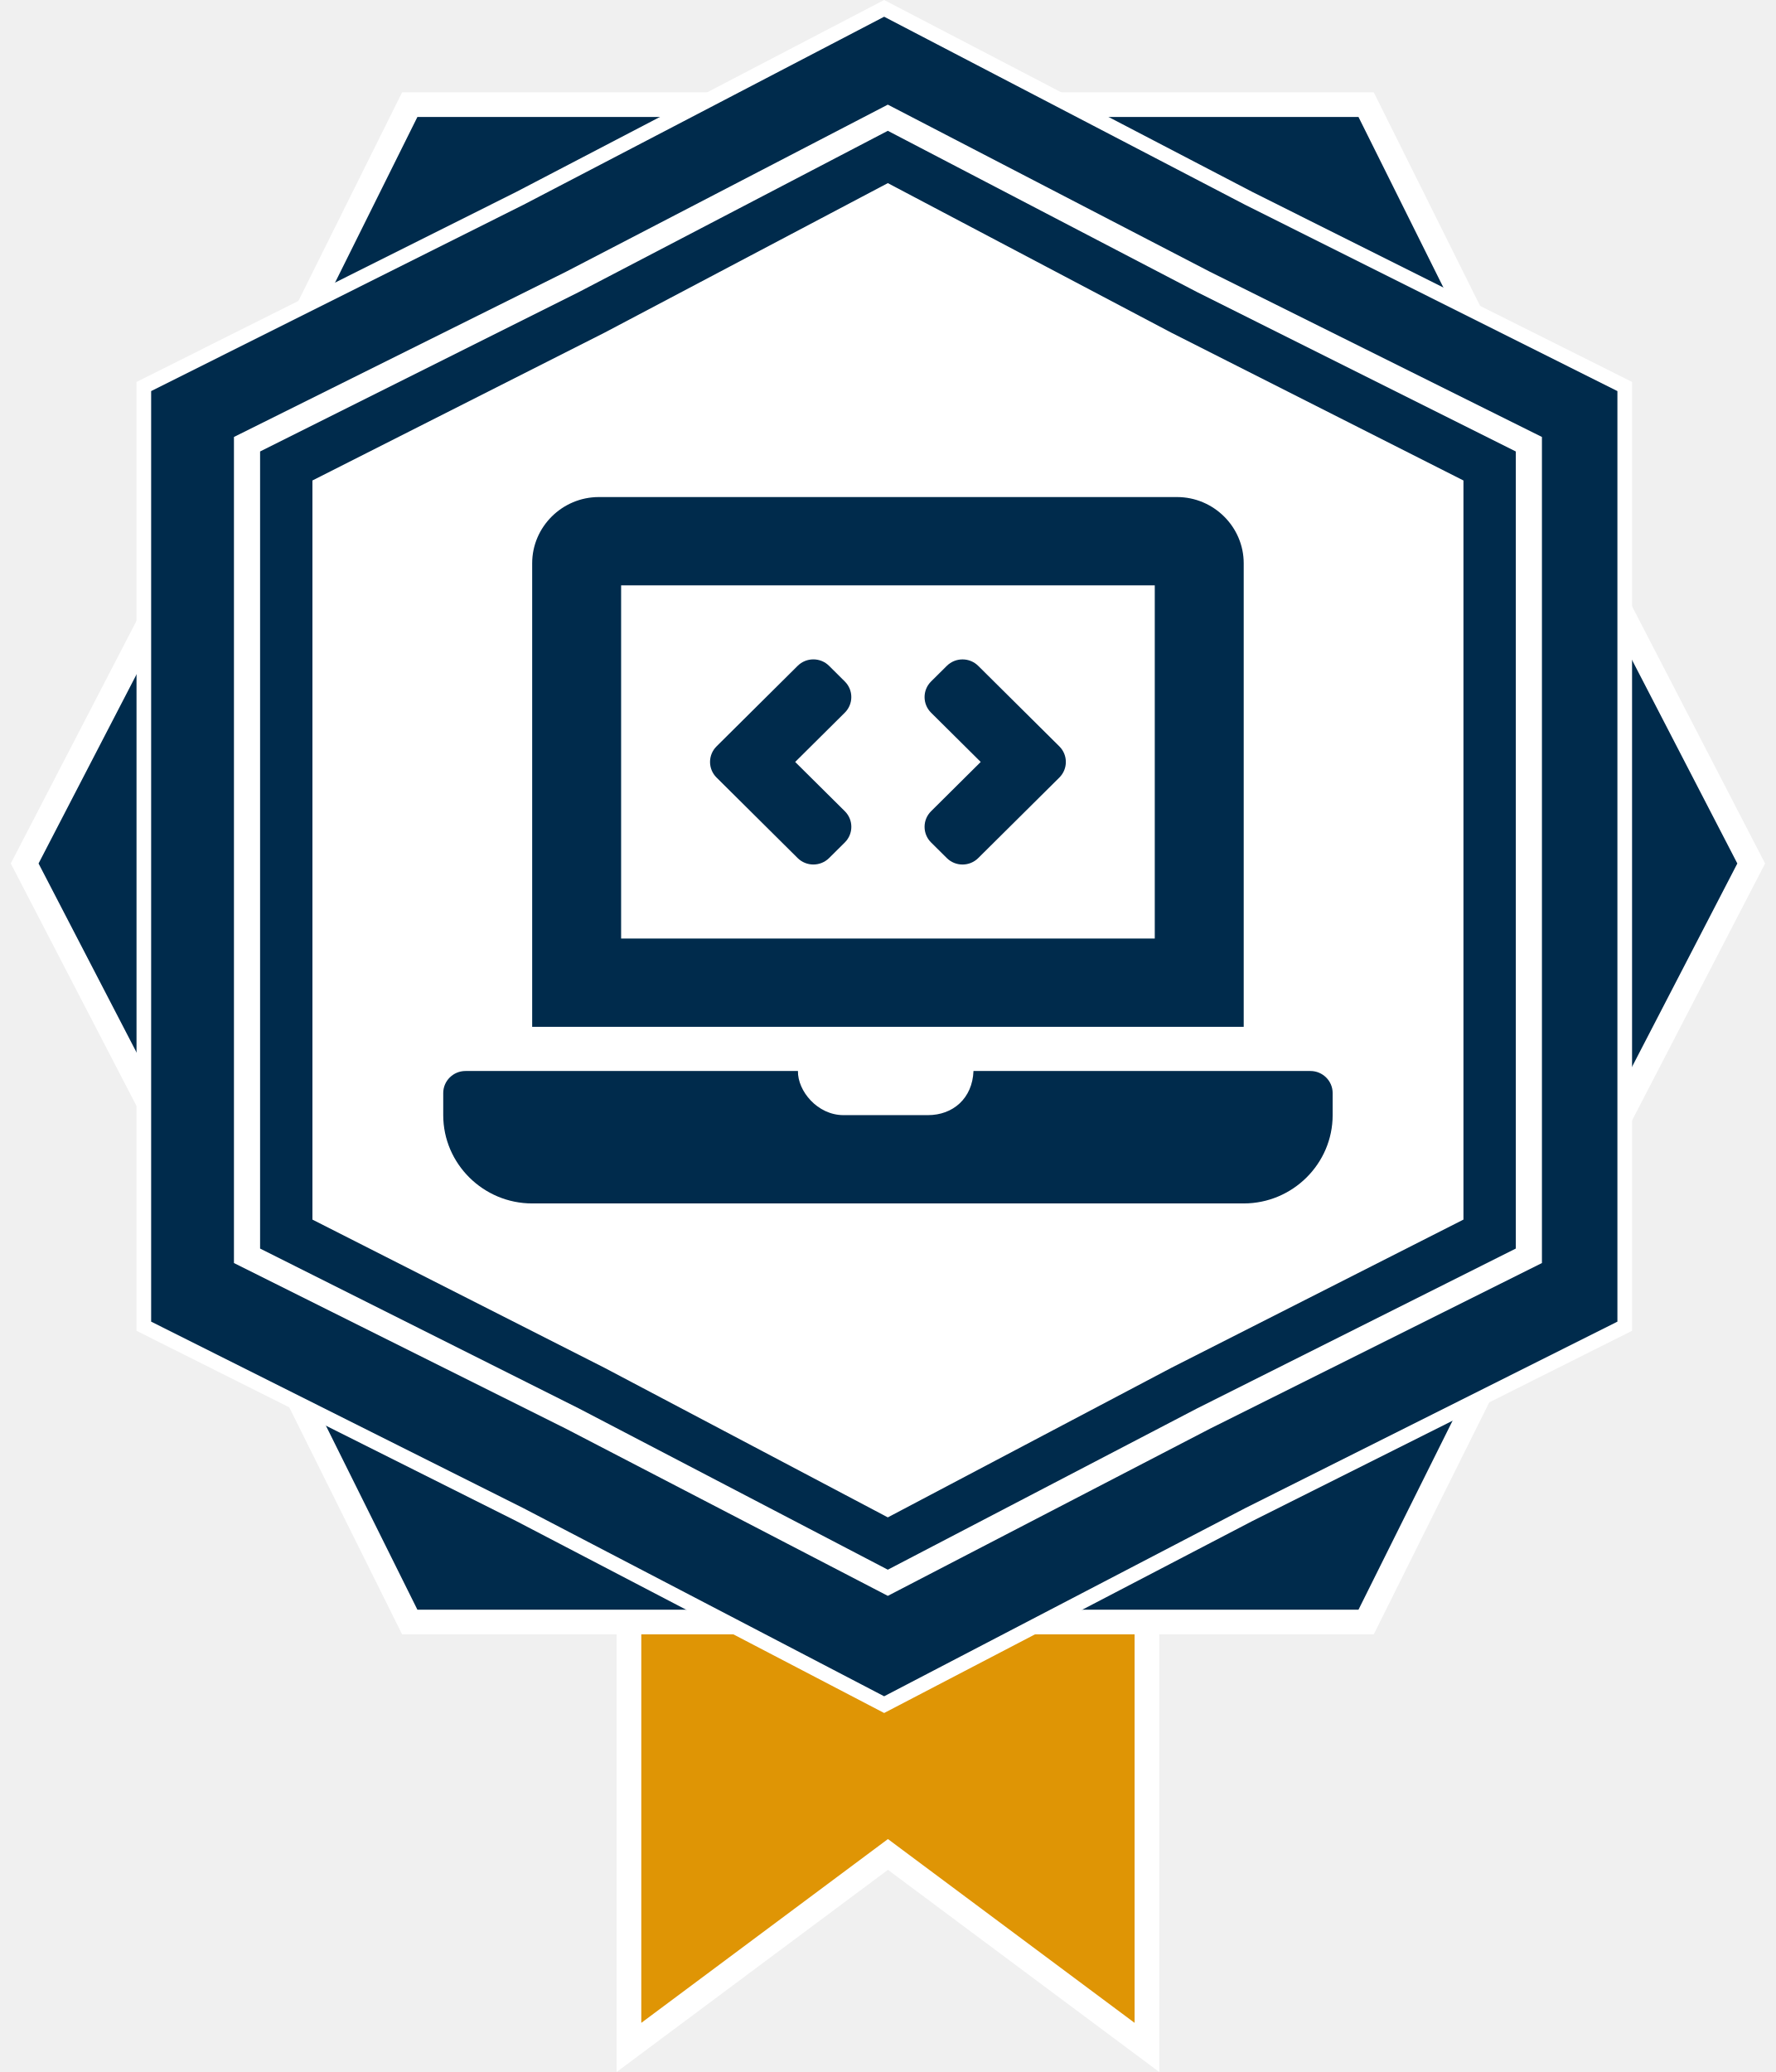
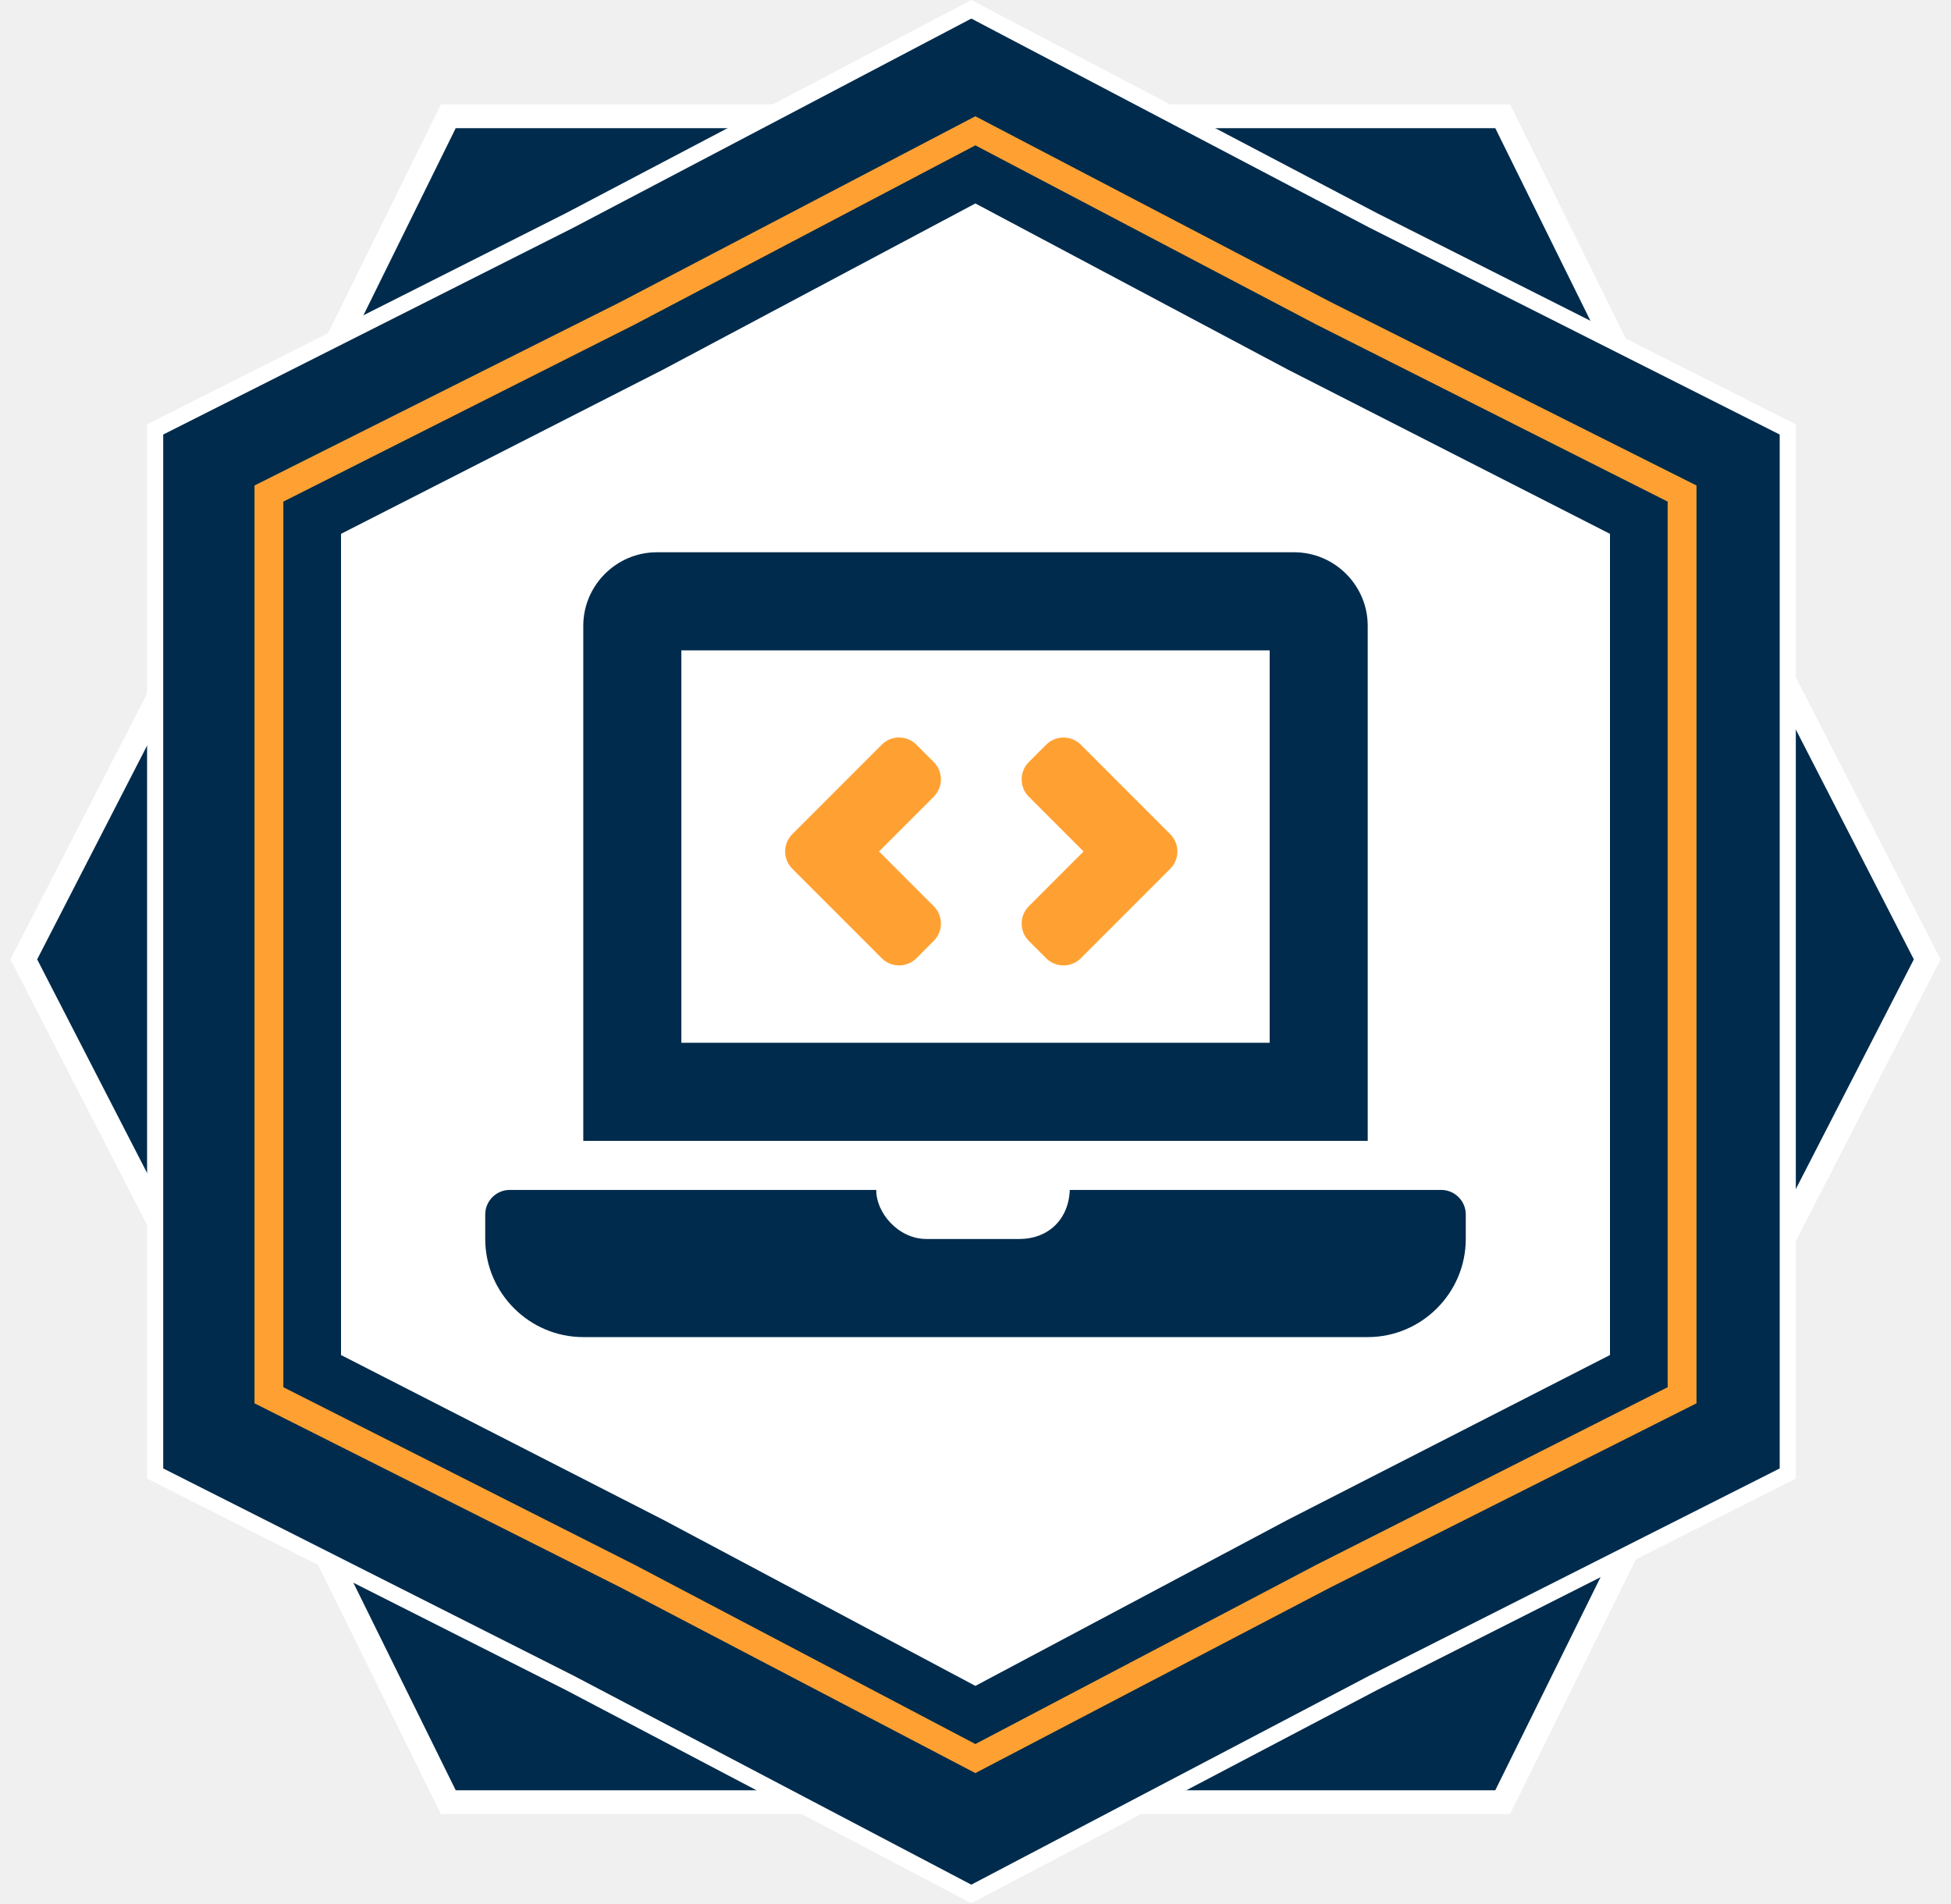
- <svg xmlns="http://www.w3.org/2000/svg" width="72" height="84" viewBox="0 0 72 84" fill="none">
-   <path d="M36.299 75.403L36 75.18L35.701 75.403L25.5 83.004V62.5H46.5V83.004L36.299 75.403Z" fill="#DF9505" stroke="white" />
-   <path d="M55.387 65.758H16.613L8.851 50.146L1 35.006L8.851 19.854L16.613 4.242H55.387L63.16 19.854L71 35.006L63.16 50.146L55.387 65.758Z" fill="#002B4C" stroke="white" stroke-miterlimit="10" />
-   <path d="M5.535 53.951V15.484L20.923 7.784L35.846 0L50.78 7.784L66.169 15.484V53.951L50.78 61.661L35.846 69.446L20.923 61.661L5.535 53.951Z" fill="white" />
-   <path d="M6.128 53.58V15.855L21.22 8.303L35.846 0.678L50.483 8.303L65.575 15.855V53.58L50.483 61.142L35.846 68.768L21.22 61.142L6.128 53.58Z" fill="#002B4C" />
-   <path d="M9.485 51.204V17.715L22.943 11.019L35.995 4.242L49.057 11.019L62.515 17.715V51.204L49.057 57.92L35.995 64.697L22.943 57.92L9.485 51.204Z" fill="white" />
-   <path d="M10.545 50.617V18.303L23.465 11.842L35.995 5.303L48.535 11.842L61.455 18.303V50.617L48.535 57.097L35.995 63.636L23.465 57.097L10.545 50.617Z" fill="#002B4C" />
-   <path d="M12.667 49.443V19.479L24.509 13.487L35.995 7.424L47.49 13.487L59.333 19.479V49.443L47.49 55.452L35.995 61.515L24.509 55.452L12.667 49.443Z" fill="white" />
-   <path d="M32.339 34.786C32.691 35.135 33.262 35.135 33.614 34.786L34.252 34.153C34.604 33.803 34.604 33.237 34.252 32.887L32.239 30.89L34.251 28.892C34.603 28.543 34.603 27.976 34.251 27.627L33.614 26.994C33.262 26.644 32.691 26.644 32.339 26.994L29.052 30.257C28.699 30.607 28.699 31.173 29.052 31.523L32.339 34.786ZM37.749 34.154L38.386 34.786C38.738 35.136 39.309 35.136 39.661 34.786L42.949 31.523C43.301 31.174 43.301 30.607 42.949 30.258L39.661 26.995C39.309 26.645 38.738 26.645 38.386 26.995L37.749 27.627C37.397 27.977 37.397 28.543 37.749 28.893L39.761 30.89L37.749 32.888C37.397 33.237 37.397 33.804 37.749 34.154ZM53.129 43.419H39.468C39.426 44.526 38.639 45.208 37.623 45.208H34.197C33.144 45.208 32.337 44.231 32.351 43.419H18.871C18.375 43.419 17.97 43.821 17.97 44.313V45.208C17.97 47.177 19.593 48.788 21.576 48.788H50.424C52.408 48.788 54.03 47.177 54.03 45.208V44.313C54.03 43.821 53.625 43.419 53.129 43.419ZM50.424 22.836C50.424 21.36 49.207 20.151 47.72 20.151H24.28C22.793 20.151 21.576 21.36 21.576 22.836V41.629H50.424V22.836ZM46.818 38.049H25.182V23.731H46.818V38.049Z" fill="#002B4C" />
+ <svg xmlns="http://www.w3.org/2000/svg" width="82" height="80" viewBox="0 0 82 80" fill="none">
+   <path d="M63.157 75.751H18.843L9.973 57.767L1 40.326L9.973 22.872L18.843 4.887H63.157L72.04 22.872L81 40.326L72.04 57.767L63.157 75.751Z" fill="#002B4C" stroke="white" stroke-miterlimit="10" />
+   <path d="M6.182 62.15V17.837L23.77 8.968L40.824 0L57.891 8.968L75.478 17.837V62.15L57.891 71.032L40.824 80L23.77 71.032L6.182 62.15Z" fill="white" />
+   <path d="M6.86 61.724V18.265L24.108 9.566L40.824 0.781L57.552 9.566L74.8 18.265V61.724L57.552 70.435L40.824 79.219L24.108 70.435L6.86 61.724Z" fill="#002B4C" />
+   <path d="M10.697 58.986V20.407L26.077 12.694L40.994 4.887L55.923 12.694L71.303 20.407V58.986L55.923 66.723L40.994 74.529L26.077 66.723L10.697 58.986Z" fill="#FFA132" />
+   <path d="M11.909 58.31V21.084L26.674 13.642L40.995 6.109L55.326 13.642L70.091 21.084V58.31L55.326 65.775L40.995 73.308L26.674 65.775L11.909 58.31Z" fill="#002B4C" />
+   <path d="M14.333 56.957V22.439L27.868 15.537L40.995 8.552L54.132 15.537L67.667 22.439V56.957L54.132 63.879L40.995 70.864L27.868 63.879L14.333 56.957Z" fill="white" />
+   <path d="M60.576 50.017H44.963C44.915 51.294 44.016 52.079 42.855 52.079H38.94C37.736 52.079 36.813 50.953 36.829 50.017H21.424C20.858 50.017 20.394 50.481 20.394 51.048V52.079C20.394 54.347 22.249 56.203 24.515 56.203H57.485C59.752 56.203 61.606 54.347 61.606 52.079V51.048C61.606 50.481 61.142 50.017 60.576 50.017ZM57.485 26.307C57.485 24.606 56.094 23.214 54.394 23.214H27.606C25.906 23.214 24.515 24.606 24.515 26.307V47.955H57.485V26.307ZM53.364 43.832H28.637V27.338H53.364V43.832Z" fill="#002B4C" />
+   <path d="M38.517 40.278C38.114 40.681 37.462 40.681 37.059 40.278L33.302 36.519C32.899 36.116 32.899 35.464 33.302 35.061L37.059 31.302C37.461 30.899 38.113 30.899 38.516 31.302L39.244 32.031C39.647 32.433 39.647 33.086 39.244 33.489L36.945 35.79L39.245 38.091C39.647 38.494 39.647 39.146 39.245 39.549L38.517 40.278Z" fill="#FFA132" />
+   <path d="M43.97 40.279L43.242 39.55C42.839 39.147 42.839 38.494 43.242 38.092L45.541 35.79L43.242 33.489C42.839 33.087 42.839 32.434 43.242 32.031L43.97 31.303C44.373 30.9 45.025 30.9 45.427 31.303L49.184 35.062C49.586 35.464 49.586 36.117 49.184 36.52L45.427 40.279C45.025 40.681 44.373 40.681 43.97 40.279Z" fill="#FFA132" />
</svg>
